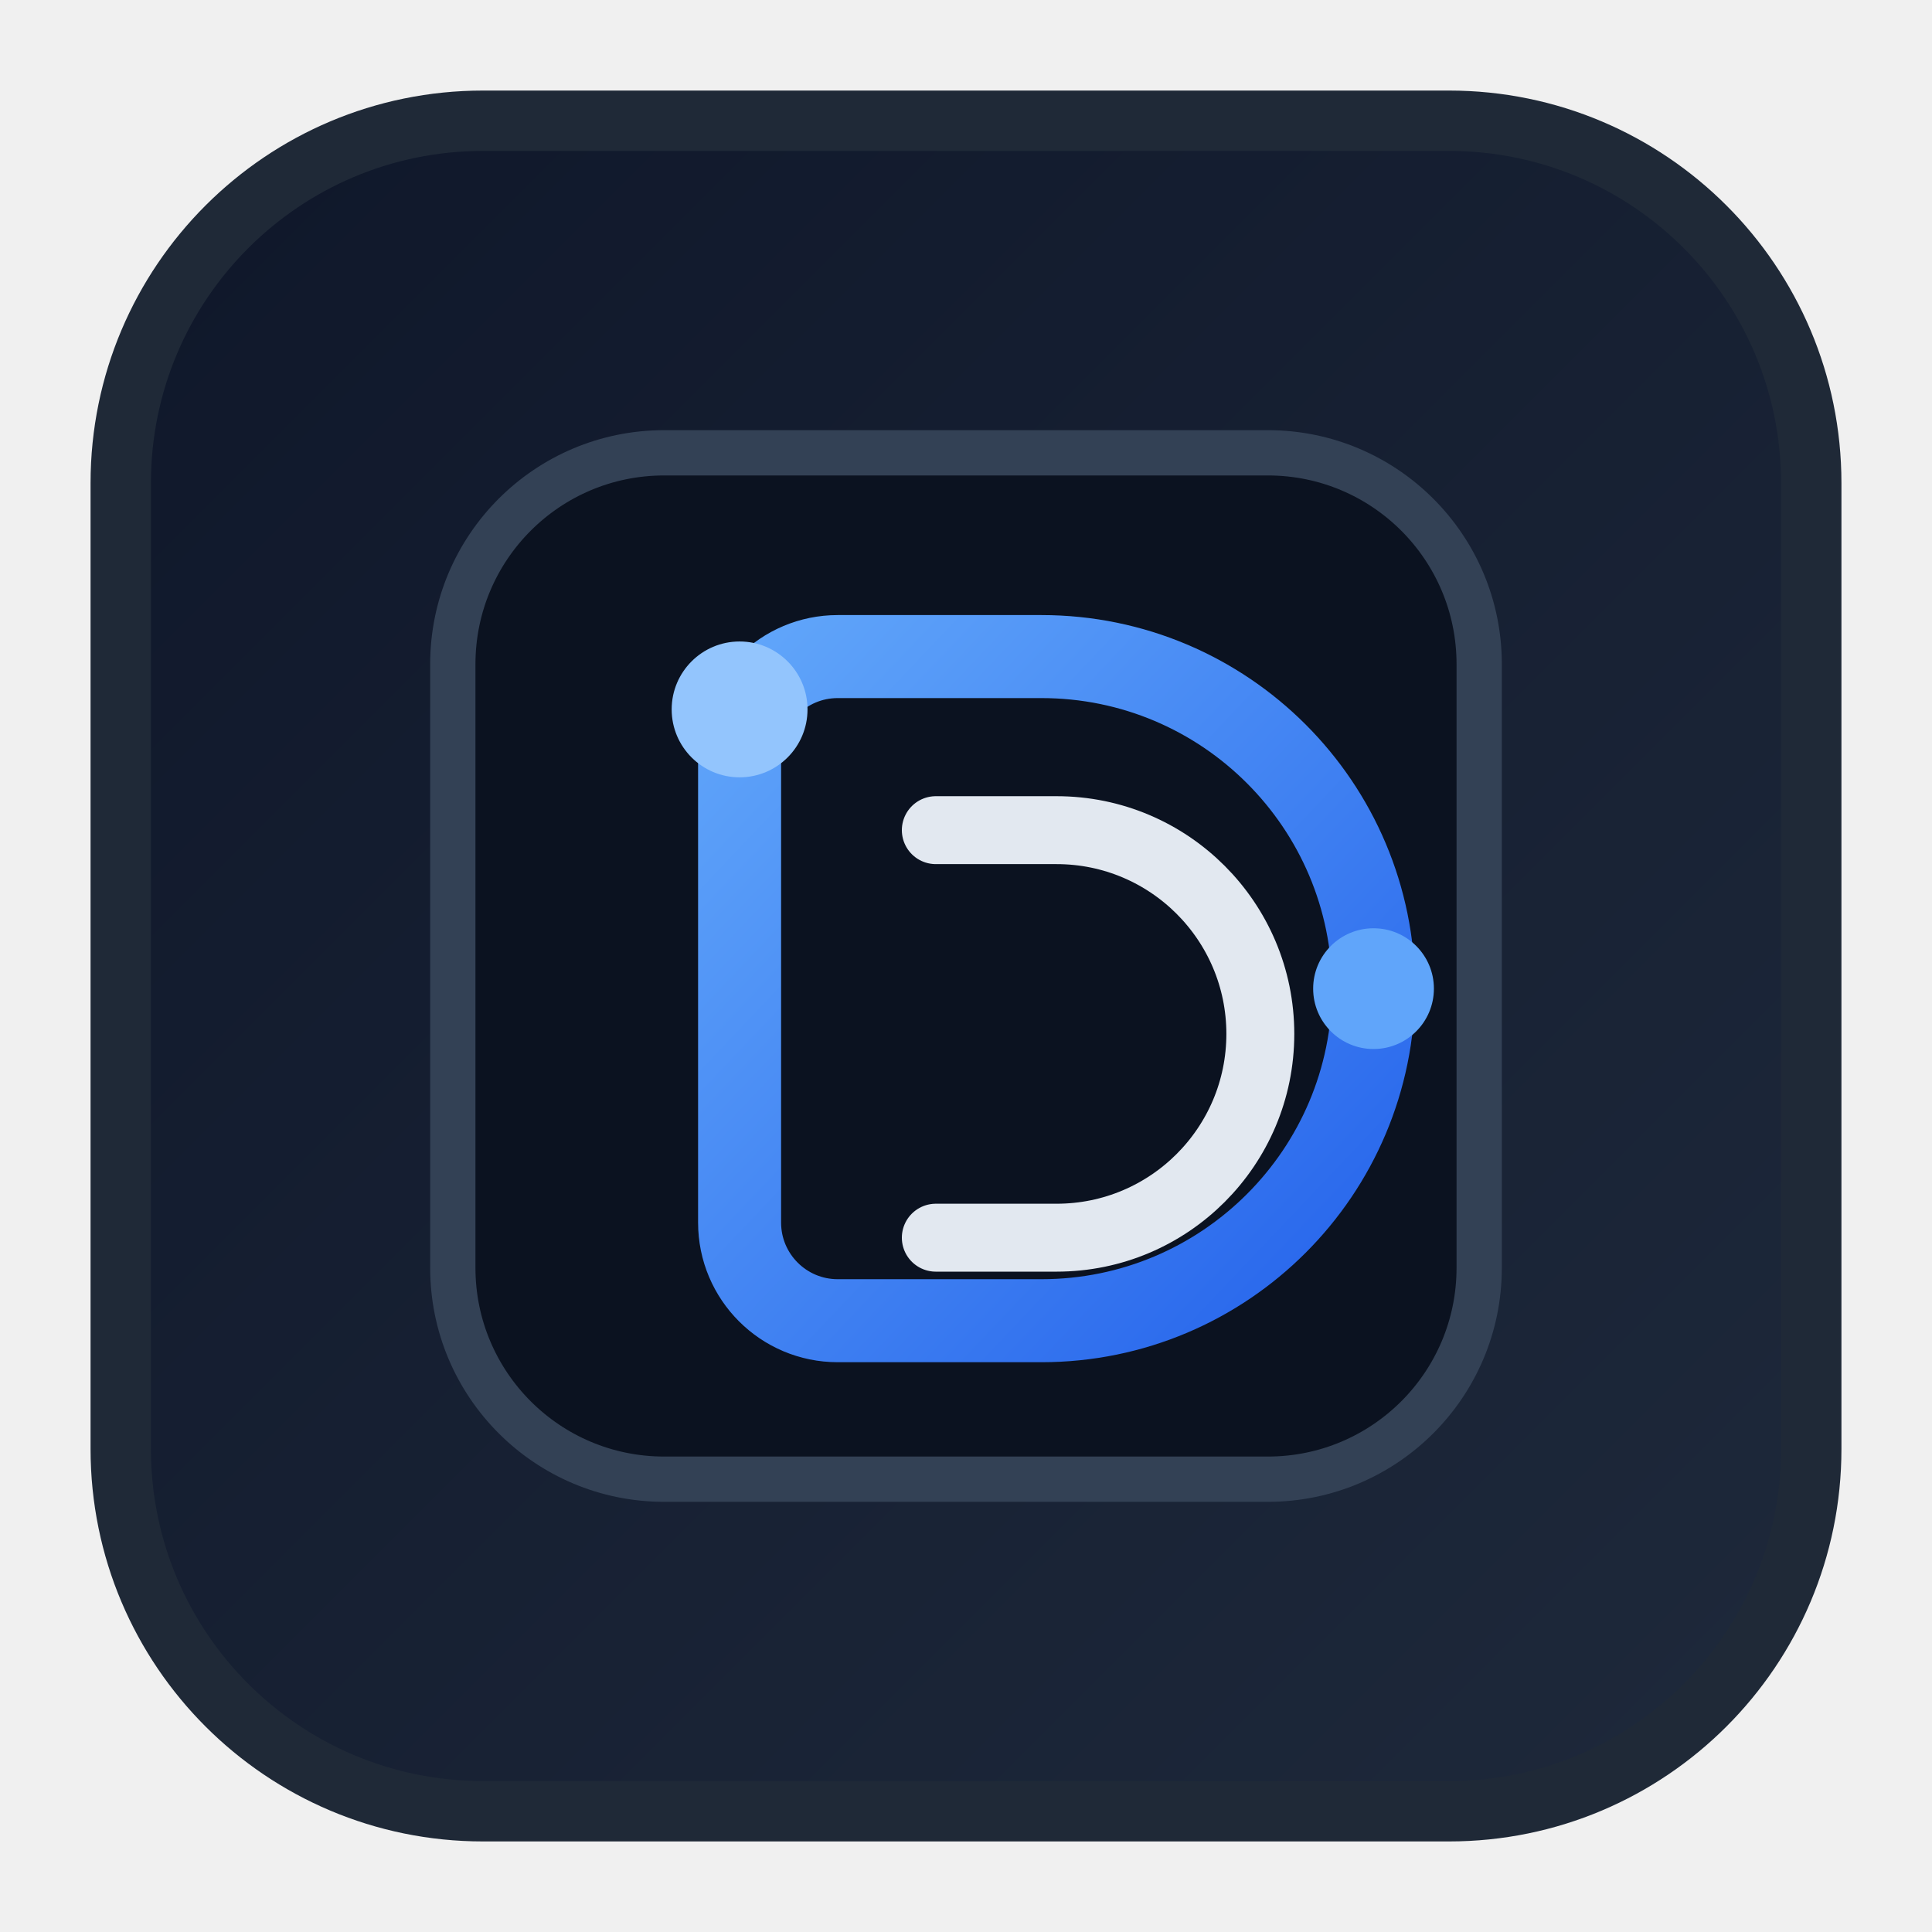
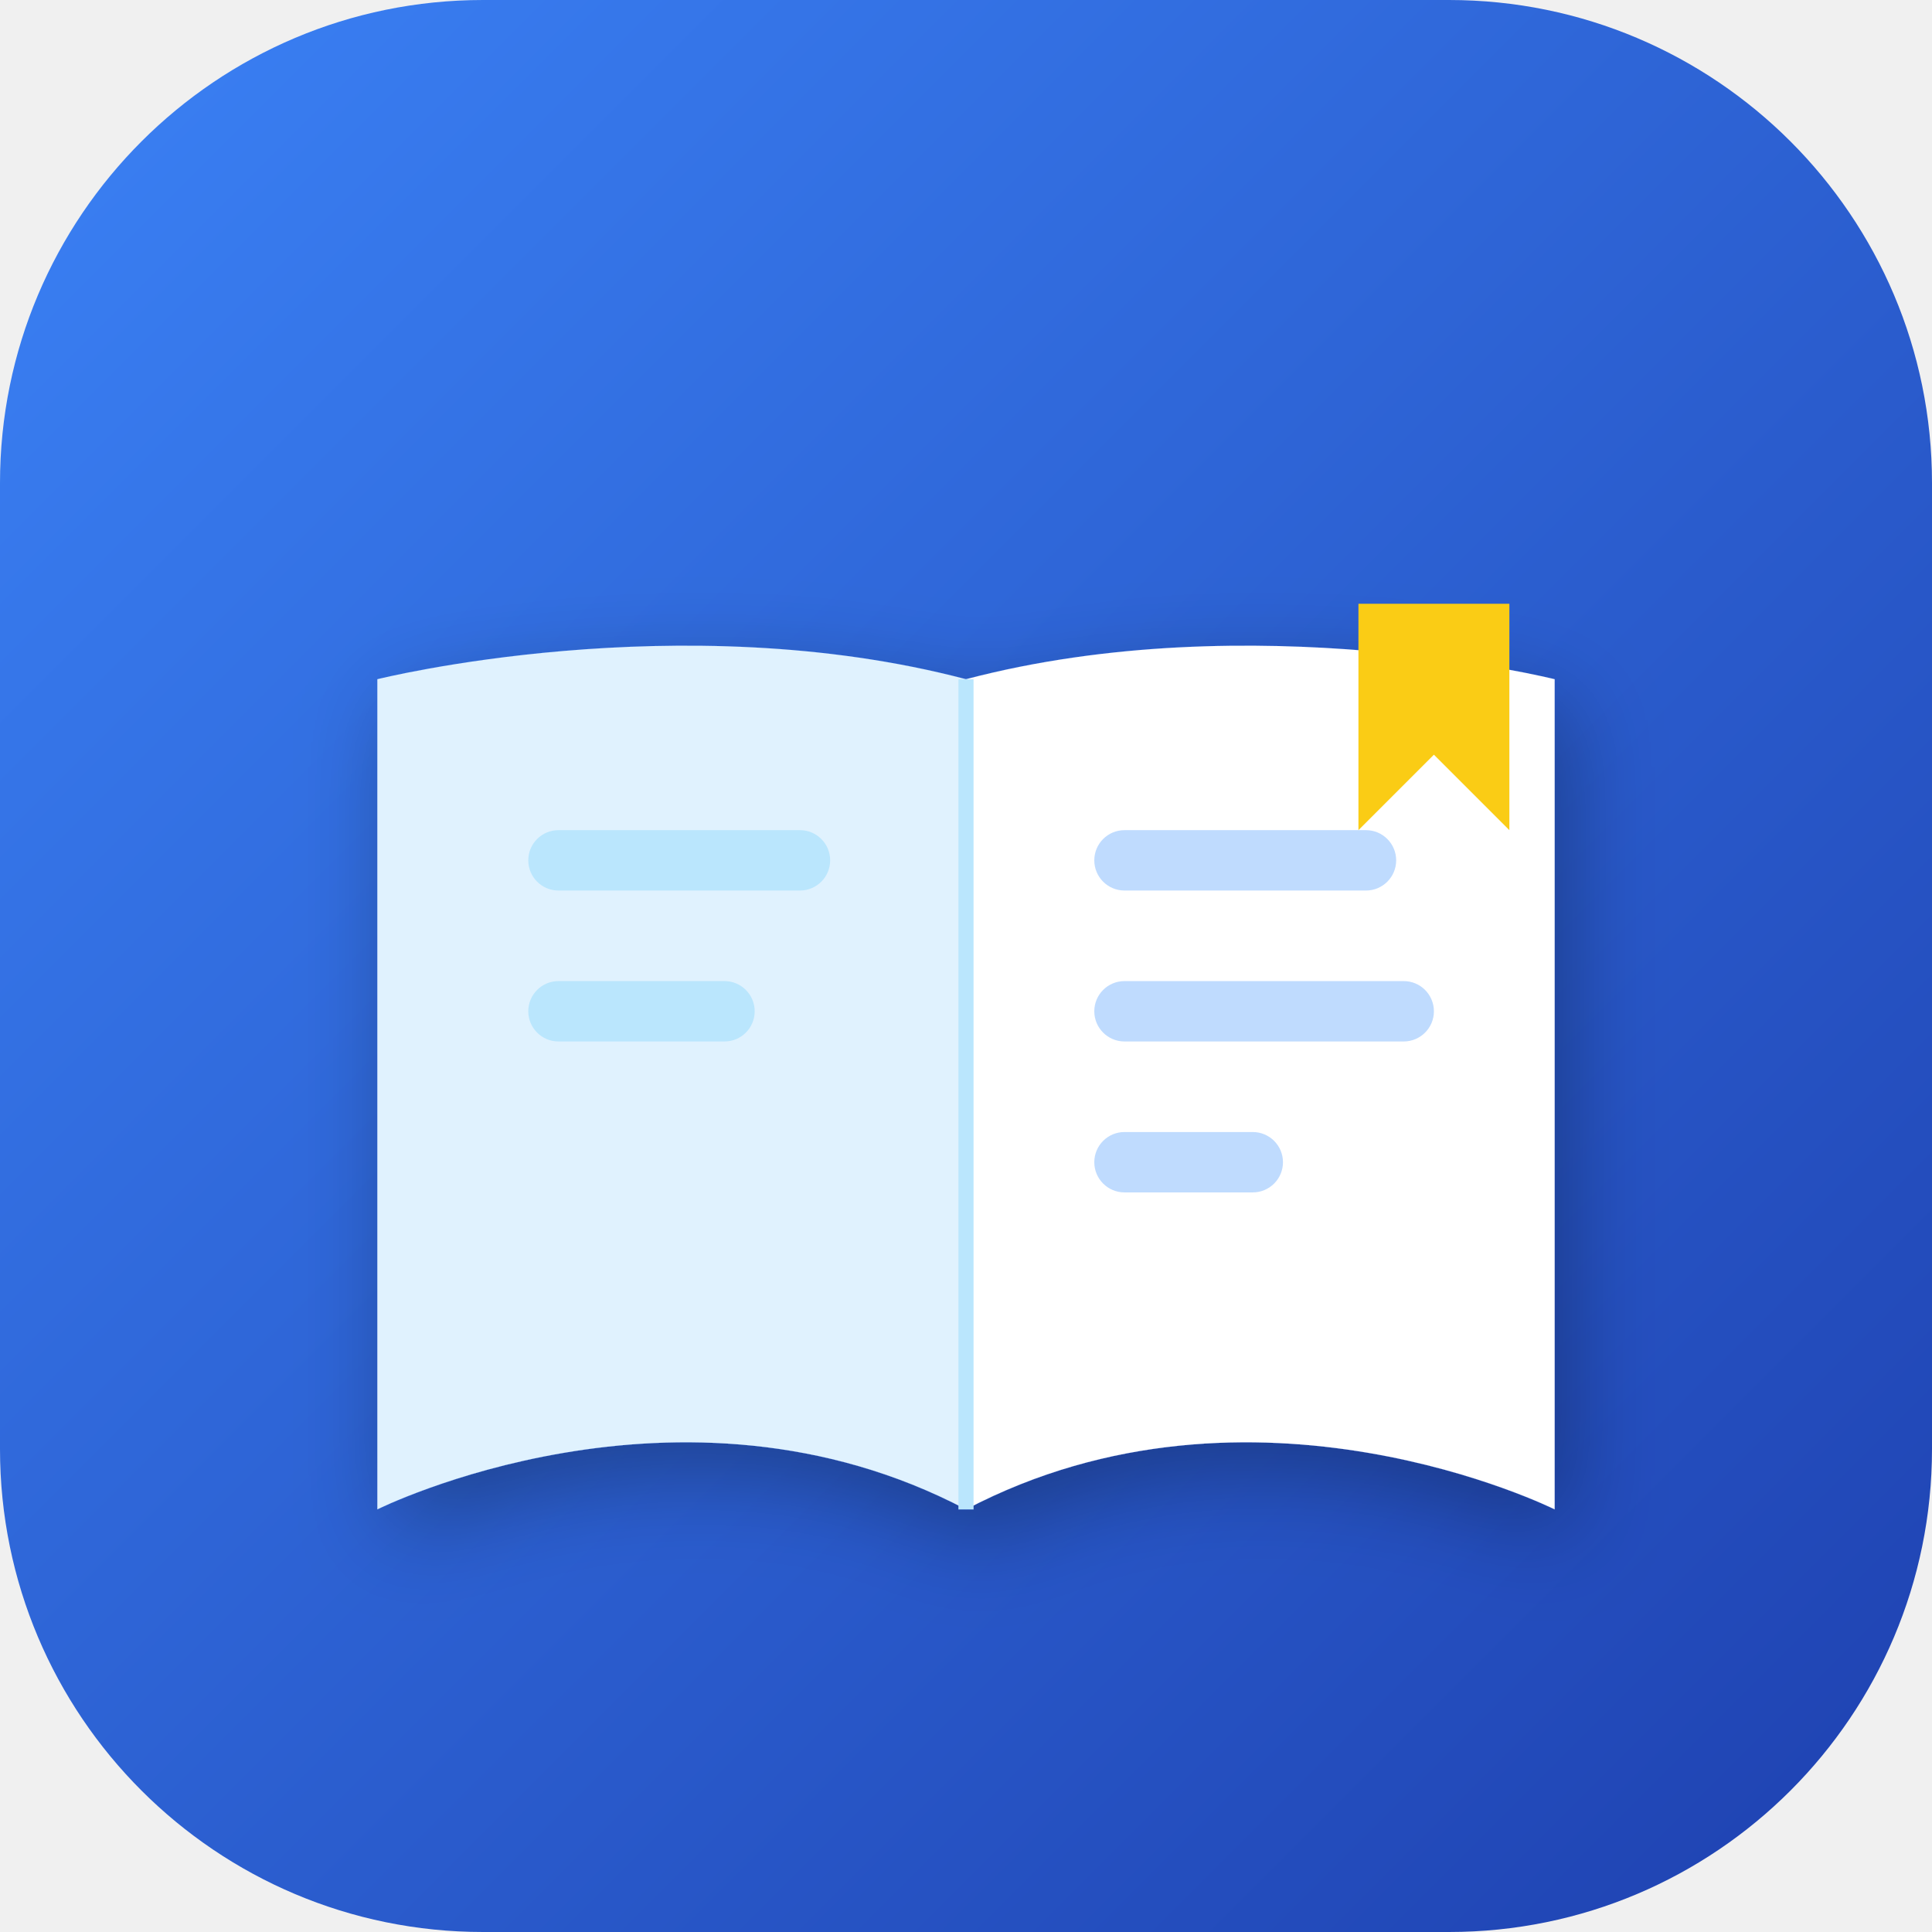
- <svg xmlns="http://www.w3.org/2000/svg" width="512" height="512" viewBox="0 0 512 512" fill="none">
+ <svg xmlns="http://www.w3.org/2000/svg" viewBox="0 0 512 512">
  <defs>
    <linearGradient id="bg" x1="0" y1="0" x2="1" y2="1">
-       <stop offset="0%" stop-color="#0f172a" />
-       <stop offset="100%" stop-color="#1e293b" />
+       <stop offset="0%" stop-color="#3b82f6" />
+       <stop offset="100%" stop-color="#1e40af" />
    </linearGradient>
-     <linearGradient id="accent" x1="0" y1="0" x2="1" y2="1">
-       <stop offset="0%" stop-color="#60a5fa" />
-       <stop offset="100%" stop-color="#2563eb" />
-     </linearGradient>
+     <filter id="shadow" x="-0.2" y="-0.2" width="1.4" height="1.4">
+       <feDropShadow dx="4" dy="8" stdDeviation="12" flood-color="#000" flood-opacity="0.3" />
+     </filter>
  </defs>
-   <rect x="32" y="32" width="448" height="448" rx="96" fill="url(#bg)" stroke="#1f2937" stroke-width="16" />
-   <rect x="120" y="120" width="272" height="272" rx="56" fill="#0b1220" stroke="#334155" stroke-width="12" />
-   <path d="M196 188V324C196 338.359 207.641 350 222 350H276C324.601 350 364 310.601 364 262C364 213.399 324.601 174 276 174H222C207.641 174 196 185.641 196 200" stroke="url(#accent)" stroke-width="22" stroke-linecap="round" stroke-linejoin="round" />
-   <path d="M248 220H280C309.823 220 334 244.177 334 274C334 303.823 309.823 328 280 328H248" stroke="#e2e8f0" stroke-width="18" stroke-linecap="round" stroke-linejoin="round" />
-   <circle cx="196" cy="188" r="18" fill="#93c5fd" />
-   <circle cx="364" cy="262" r="16" fill="#60a5fa" />
+   <rect width="512" height="512" rx="128" fill="url(#bg)" />
+   <g filter="url(#shadow)" transform="translate(0, 20)">
+     <path d="M256 160 C 180 140, 100 160, 100 160 V 380 C 100 380, 180 340, 256 380 Z" fill="#e0f2fe" />
+     <path d="M256 160 C 332 140, 412 160, 412 160 V 380 C 412 380, 332 340, 256 380 Z" fill="#ffffff" />
+     <path d="M256 160 V 380" stroke="#bae6fd" stroke-width="4" />
+     <rect x="140" y="200" width="80" height="16" rx="8" fill="#bae6fd" />
+     <rect x="140" y="240" width="60" height="16" rx="8" fill="#bae6fd" />
+     <rect x="290" y="200" width="80" height="16" rx="8" fill="#bfdbfe" />
+     <rect x="290" y="240" width="90" height="16" rx="8" fill="#bfdbfe" />
+     <rect x="290" y="280" width="50" height="16" rx="8" fill="#bfdbfe" />
+   </g>
+   <path d="M360 160 V 220 L 380 200 L 400 220 V 160 Z" fill="#facc15" transform="translate(0, 0)" />
</svg>
